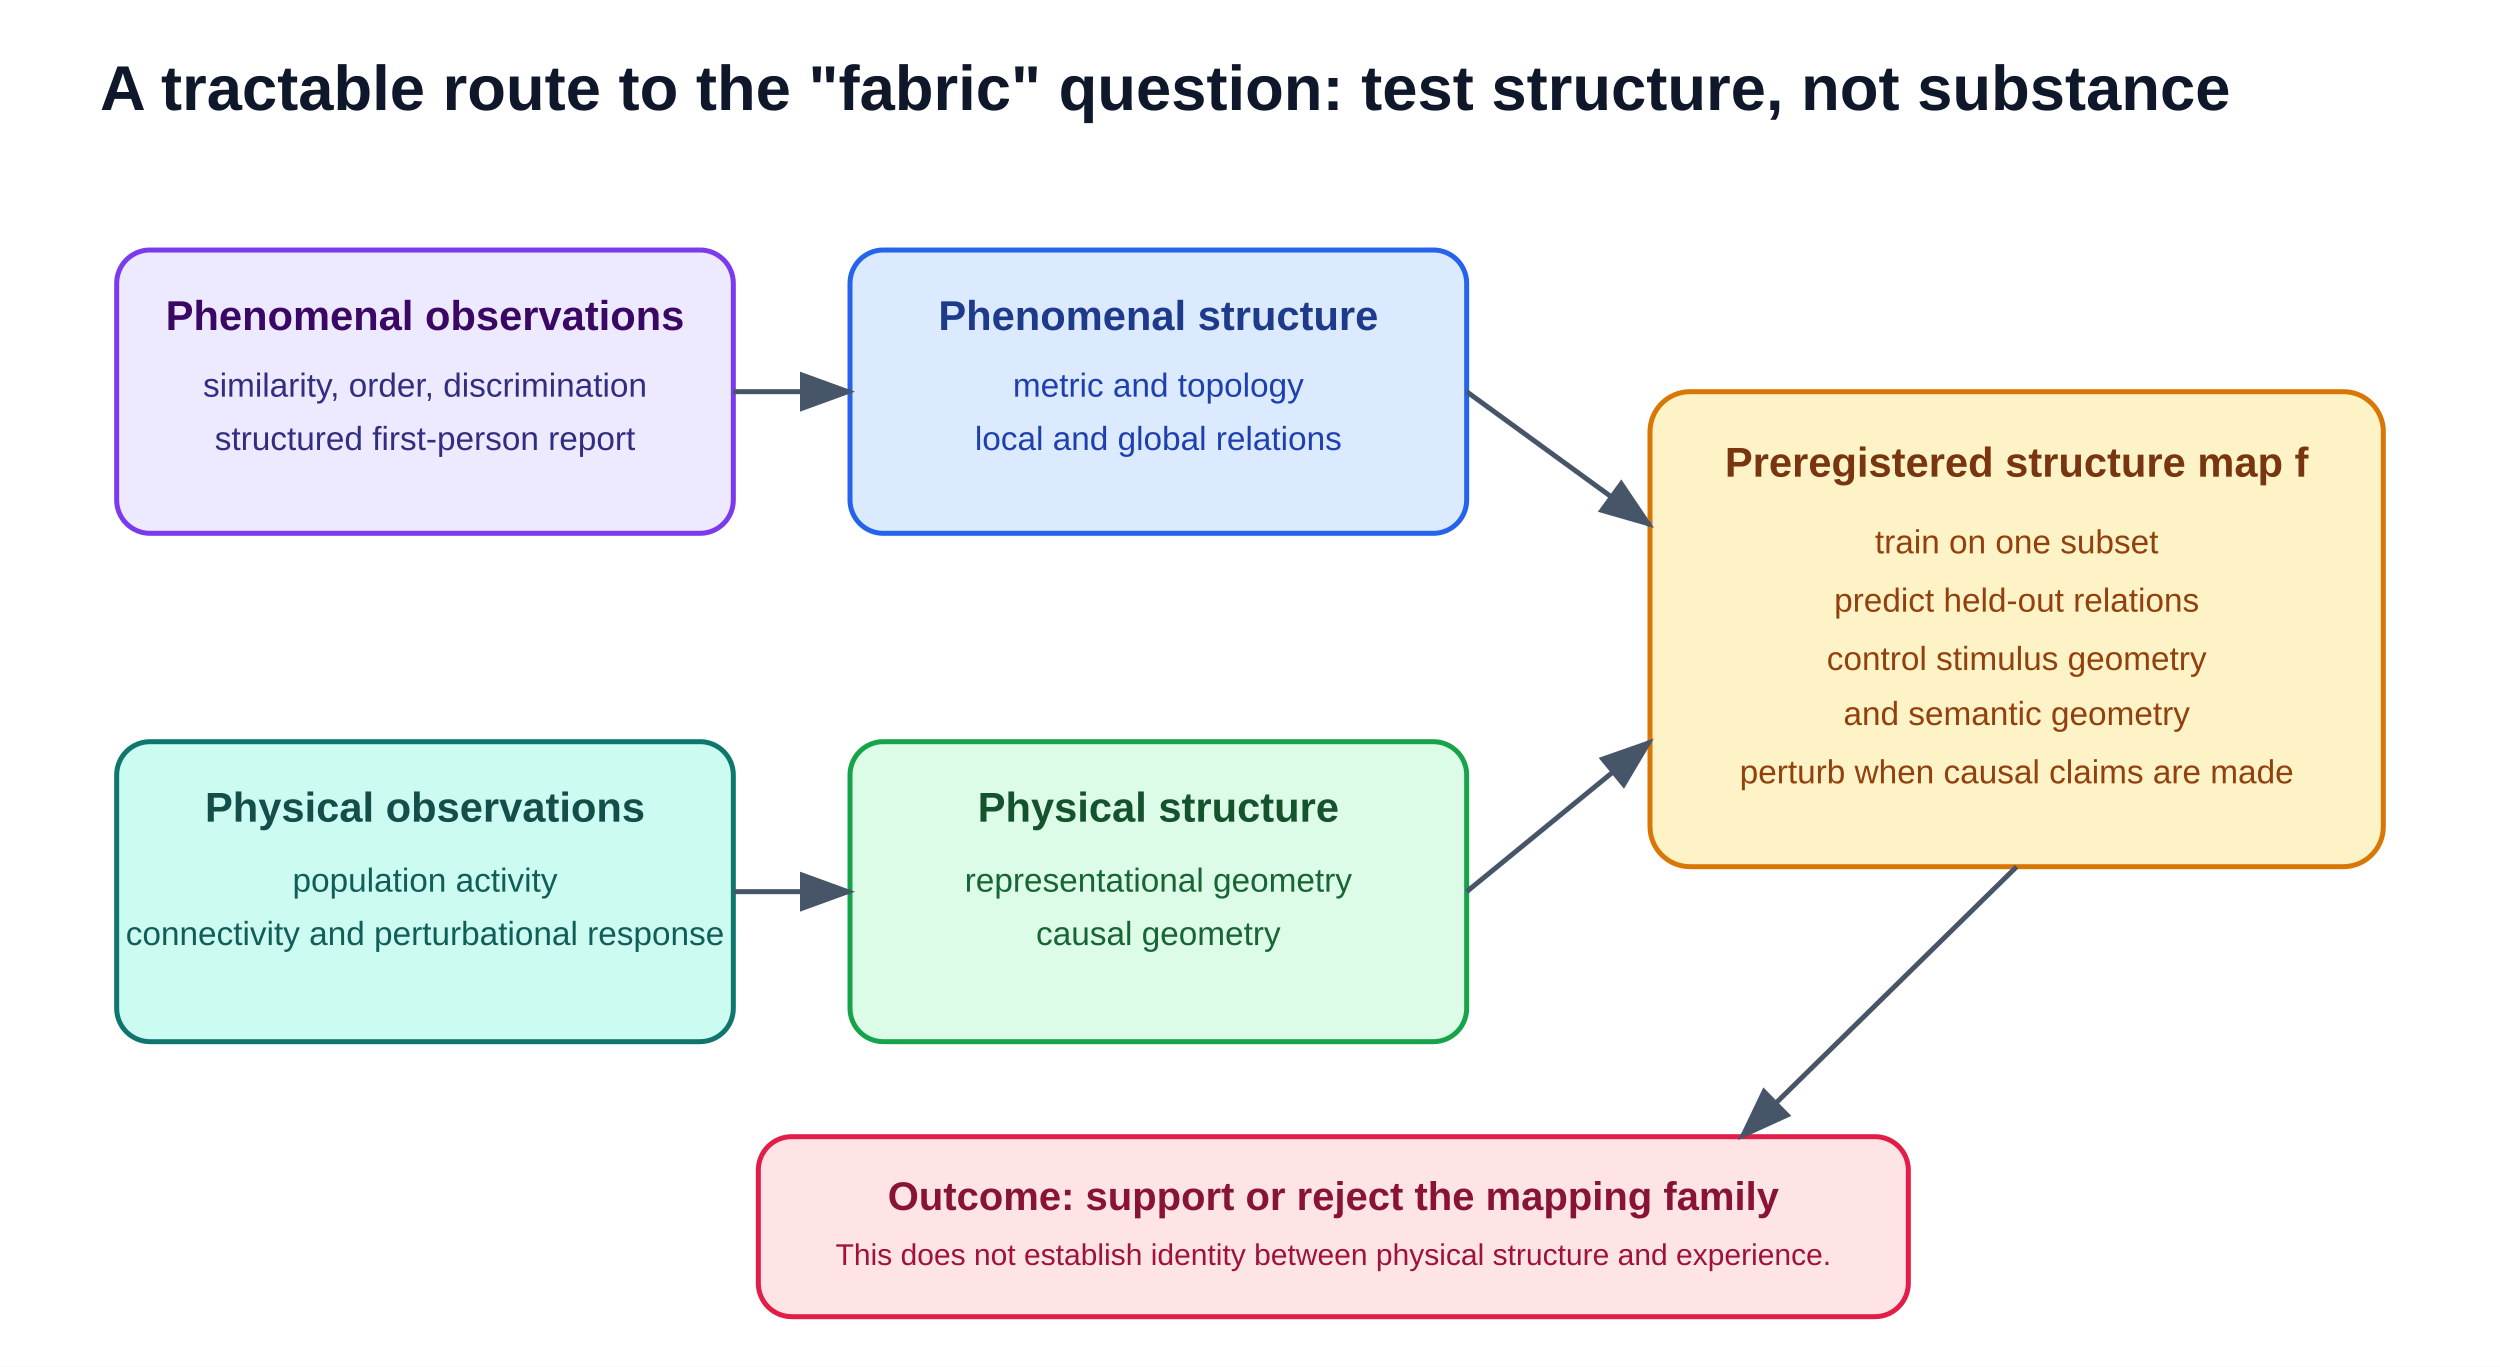
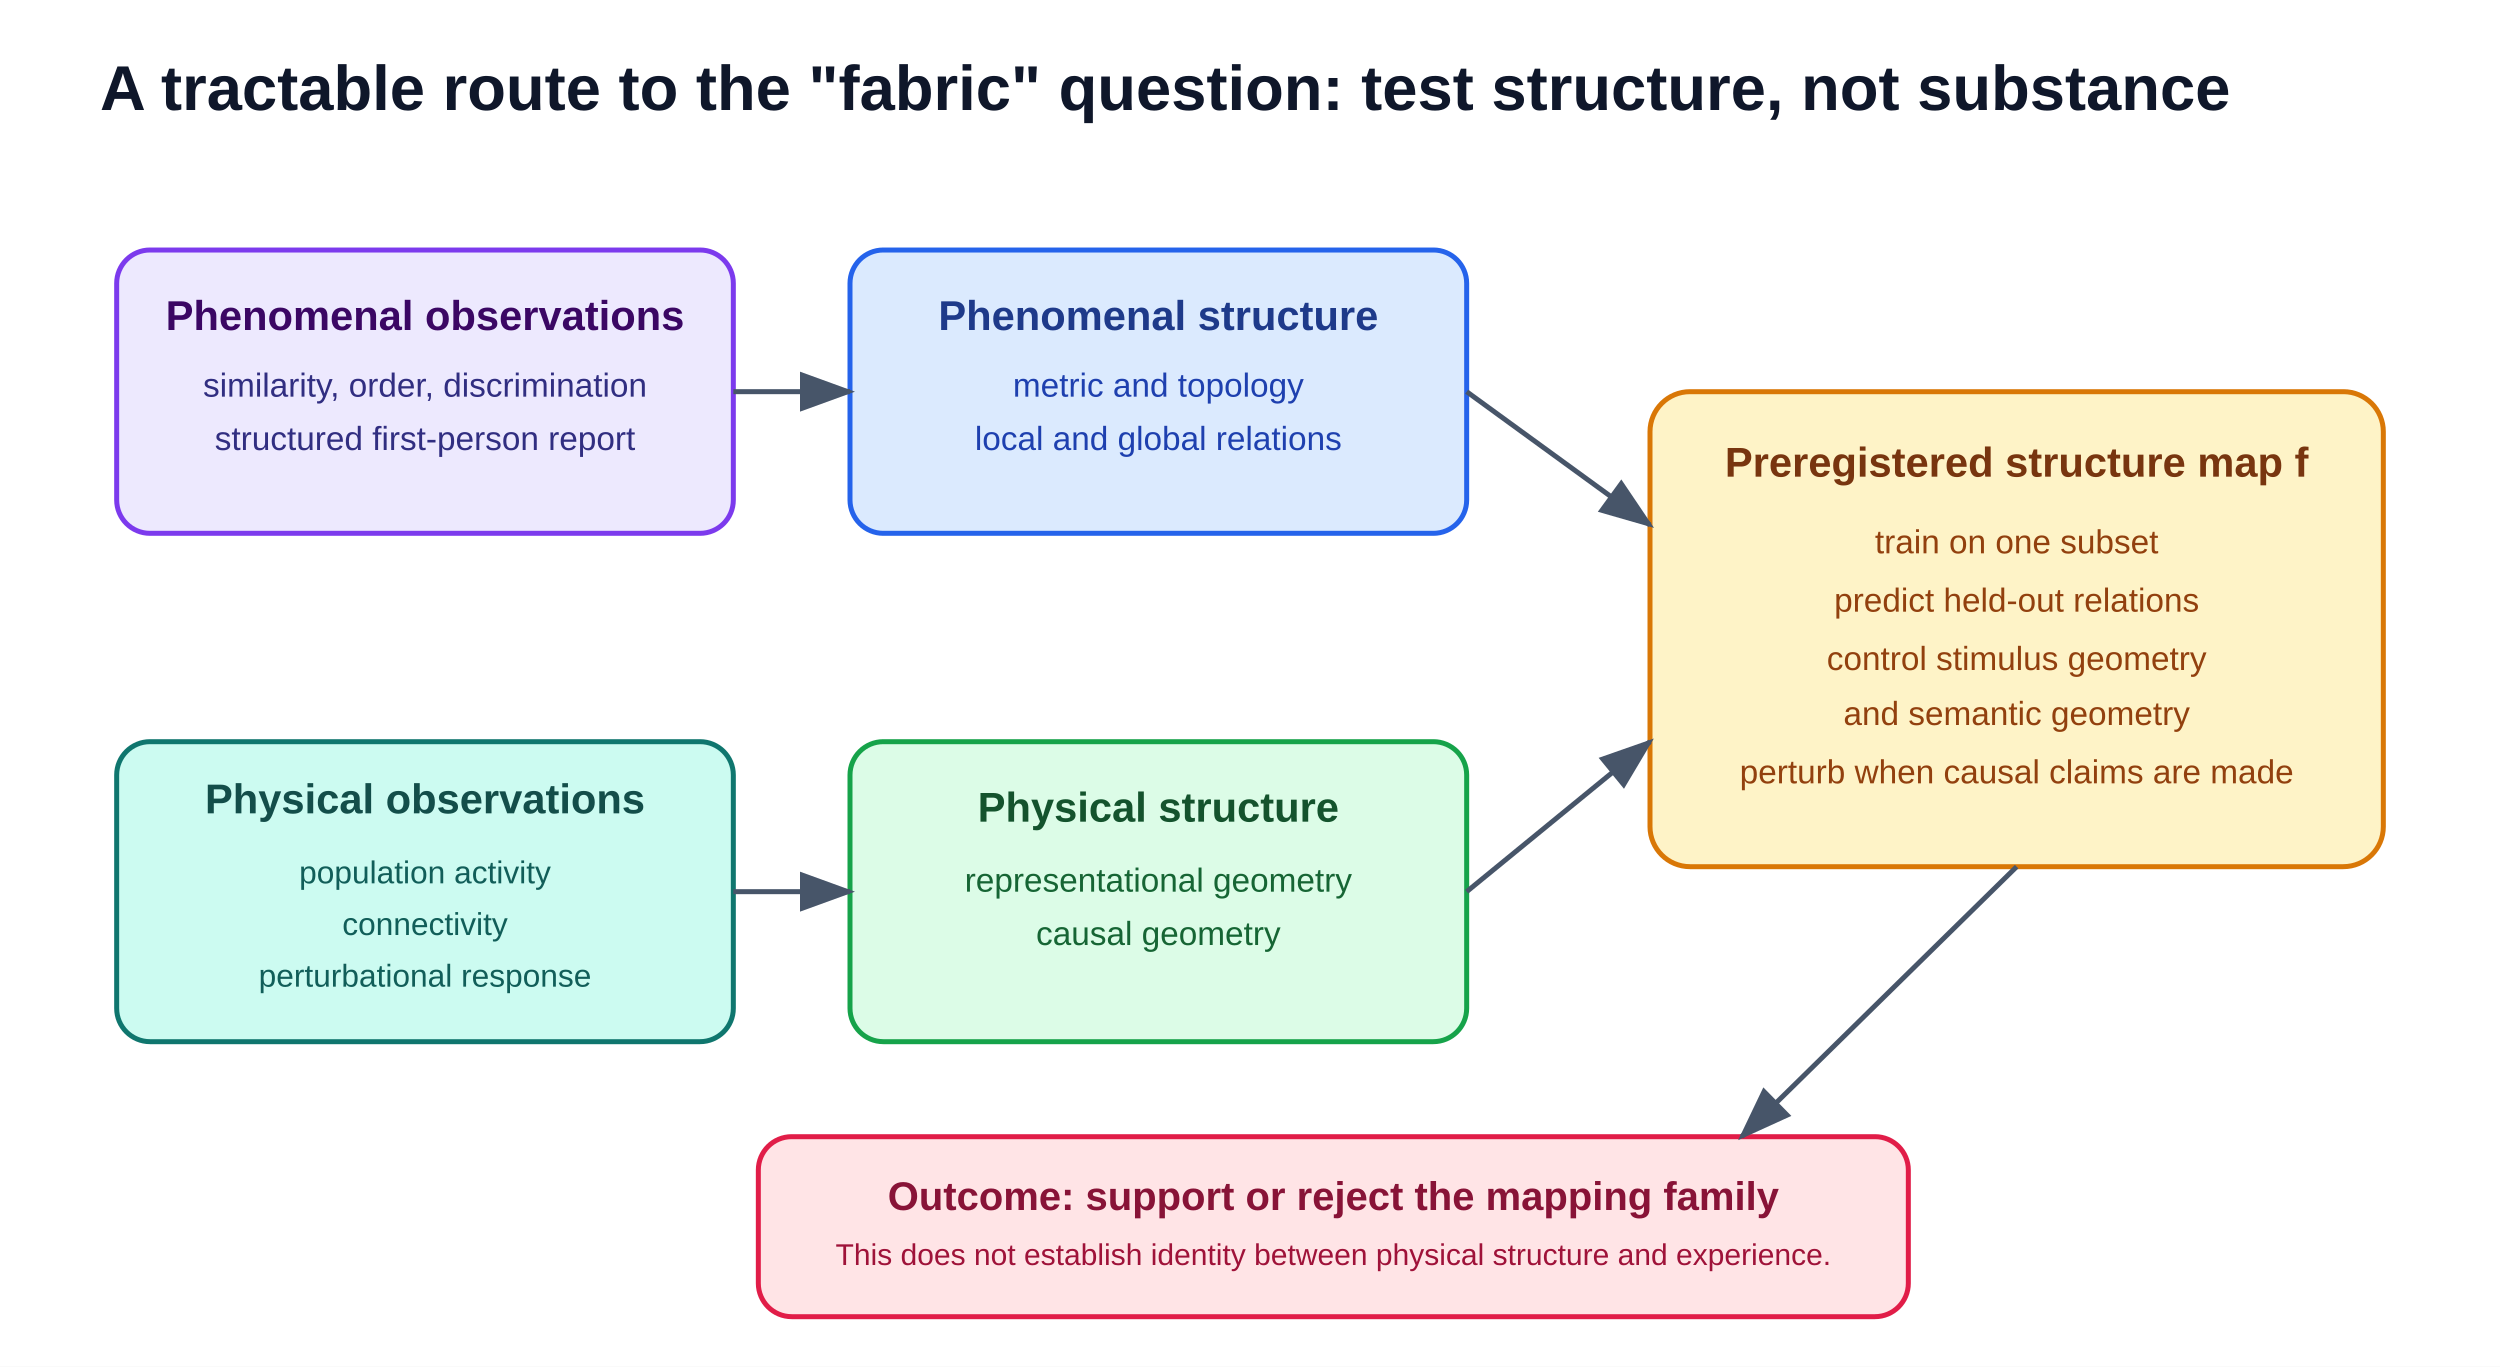
<svg xmlns="http://www.w3.org/2000/svg" width="1500" height="820" viewBox="0 0 1500 820" role="img" aria-labelledby="title desc">
  <defs>
    <marker id="arrow" markerWidth="12" markerHeight="12" refX="10" refY="4" orient="auto">
      <path d="M0,0 L0,8 L11,4 z" fill="#475569" />
    </marker>
  </defs>
  <rect width="1500" height="820" fill="#ffffff" />
  <text x="60" y="66" font-family="Arial,Helvetica,sans-serif" font-size="38" font-weight="700" fill="#0f172a">A tractable route to the "fabric" question: test structure, not substance</text>
  <rect x="70" y="150" width="370" height="170" rx="20" fill="#ede9fe" stroke="#7c3aed" stroke-width="3" />
  <text x="255" y="198" text-anchor="middle" font-family="Arial,Helvetica,sans-serif" font-size="25" font-weight="700" fill="#3b0764">Phenomenal observations</text>
  <text x="255" y="238" text-anchor="middle" font-family="Arial,Helvetica,sans-serif" font-size="20" fill="#312e81">similarity, order, discrimination</text>
  <text x="255" y="270" text-anchor="middle" font-family="Arial,Helvetica,sans-serif" font-size="20" fill="#312e81">structured first-person report</text>
  <rect x="510" y="150" width="370" height="170" rx="20" fill="#dbeafe" stroke="#2563eb" stroke-width="3" />
  <text x="695" y="198" text-anchor="middle" font-family="Arial,Helvetica,sans-serif" font-size="25" font-weight="700" fill="#1e3a8a">Phenomenal structure</text>
  <text x="695" y="238" text-anchor="middle" font-family="Arial,Helvetica,sans-serif" font-size="20" fill="#1e40af">metric and topology</text>
  <text x="695" y="270" text-anchor="middle" font-family="Arial,Helvetica,sans-serif" font-size="20" fill="#1e40af">local and global relations</text>
  <rect x="70" y="445" width="370" height="180" rx="20" fill="#ccfbf1" stroke="#0f766e" stroke-width="3" />
-   <text x="255" y="493" text-anchor="middle" font-family="Arial,Helvetica,sans-serif" font-size="25" font-weight="700" fill="#134e4a">Physical observations</text>
-   <text x="255" y="535" text-anchor="middle" font-family="Arial,Helvetica,sans-serif" font-size="20" fill="#115e59">population activity</text>
-   <text x="255" y="567" text-anchor="middle" font-family="Arial,Helvetica,sans-serif" font-size="20" fill="#115e59">connectivity and perturbational response</text>
+   <text x="255" y="488" text-anchor="middle" font-family="Arial,Helvetica,sans-serif" font-size="25" font-weight="700" fill="#134e4a">Physical observations</text>
+   <text x="255" y="530" text-anchor="middle" font-family="Arial,Helvetica,sans-serif" font-size="19" fill="#115e59">population activity</text>
+   <text x="255" y="561" text-anchor="middle" font-family="Arial,Helvetica,sans-serif" font-size="19" fill="#115e59">connectivity</text>
+   <text x="255" y="592" text-anchor="middle" font-family="Arial,Helvetica,sans-serif" font-size="19" fill="#115e59">perturbational response</text>
  <rect x="510" y="445" width="370" height="180" rx="20" fill="#dcfce7" stroke="#16a34a" stroke-width="3" />
  <text x="695" y="493" text-anchor="middle" font-family="Arial,Helvetica,sans-serif" font-size="25" font-weight="700" fill="#14532d">Physical structure</text>
  <text x="695" y="535" text-anchor="middle" font-family="Arial,Helvetica,sans-serif" font-size="20" fill="#166534">representational geometry</text>
  <text x="695" y="567" text-anchor="middle" font-family="Arial,Helvetica,sans-serif" font-size="20" fill="#166534">causal geometry</text>
  <rect x="990" y="235" width="440" height="285" rx="24" fill="#fef3c7" stroke="#d97706" stroke-width="3" />
  <text x="1210" y="286" text-anchor="middle" font-family="Arial,Helvetica,sans-serif" font-size="25" font-weight="700" fill="#78350f">Preregistered structure map f</text>
  <text x="1210" y="332" text-anchor="middle" font-family="Arial,Helvetica,sans-serif" font-size="20" fill="#92400e">train on one subset</text>
  <text x="1210" y="367" text-anchor="middle" font-family="Arial,Helvetica,sans-serif" font-size="20" fill="#92400e">predict held-out relations</text>
  <text x="1210" y="402" text-anchor="middle" font-family="Arial,Helvetica,sans-serif" font-size="20" fill="#92400e">control stimulus geometry</text>
  <text x="1210" y="435" text-anchor="middle" font-family="Arial,Helvetica,sans-serif" font-size="20" fill="#92400e">and semantic geometry</text>
  <text x="1210" y="470" text-anchor="middle" font-family="Arial,Helvetica,sans-serif" font-size="20" fill="#92400e">perturb when causal claims are made</text>
  <path d="M440 235 L510 235" stroke="#475569" stroke-width="3" fill="none" marker-end="url(#arrow)" />
  <path d="M440 535 L510 535" stroke="#475569" stroke-width="3" fill="none" marker-end="url(#arrow)" />
  <path d="M880 235 L990 315" stroke="#475569" stroke-width="3" fill="none" marker-end="url(#arrow)" />
  <path d="M880 535 L990 445" stroke="#475569" stroke-width="3" fill="none" marker-end="url(#arrow)" />
  <rect x="455" y="682" width="690" height="108" rx="20" fill="#ffe4e6" stroke="#e11d48" stroke-width="3" />
  <text x="800" y="726" text-anchor="middle" font-family="Arial,Helvetica,sans-serif" font-size="24" font-weight="700" fill="#881337">Outcome: support or reject the mapping family</text>
  <text x="800" y="759" text-anchor="middle" font-family="Arial,Helvetica,sans-serif" font-size="18" fill="#9f1239">This does not establish identity between physical structure and experience.</text>
  <path d="M1210 520 L1045 682" stroke="#475569" stroke-width="3" fill="none" marker-end="url(#arrow)" />
</svg>
